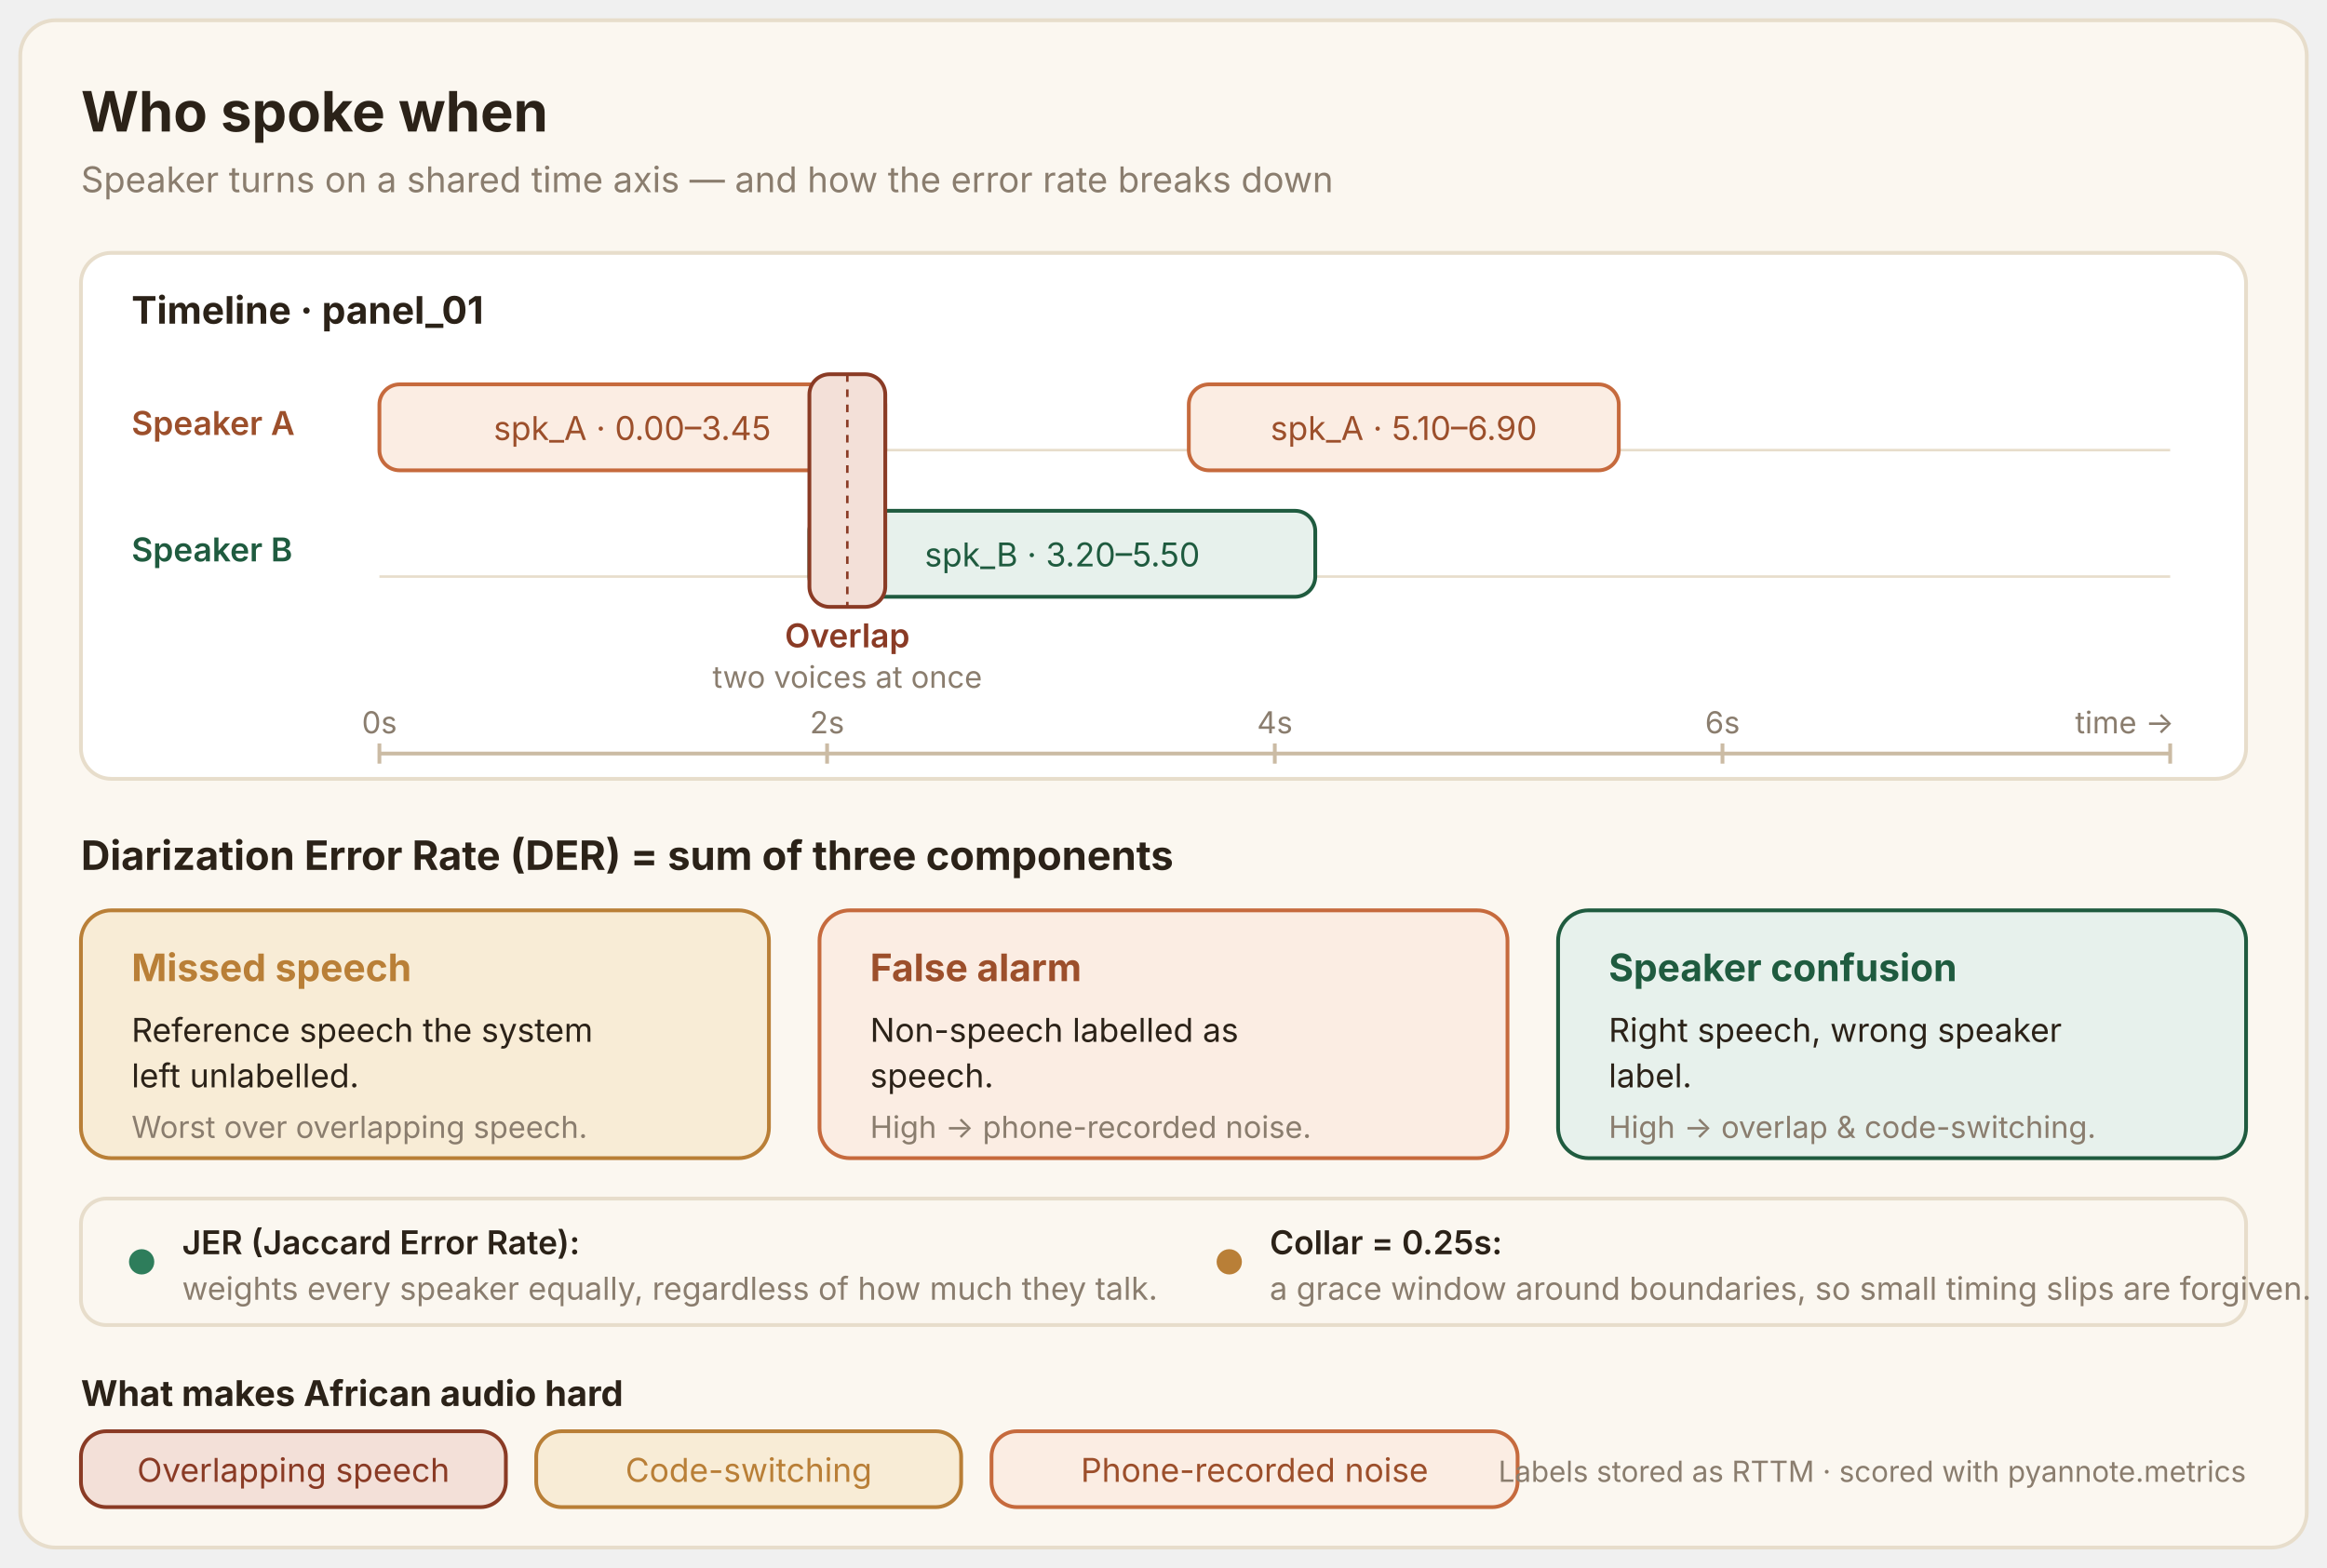
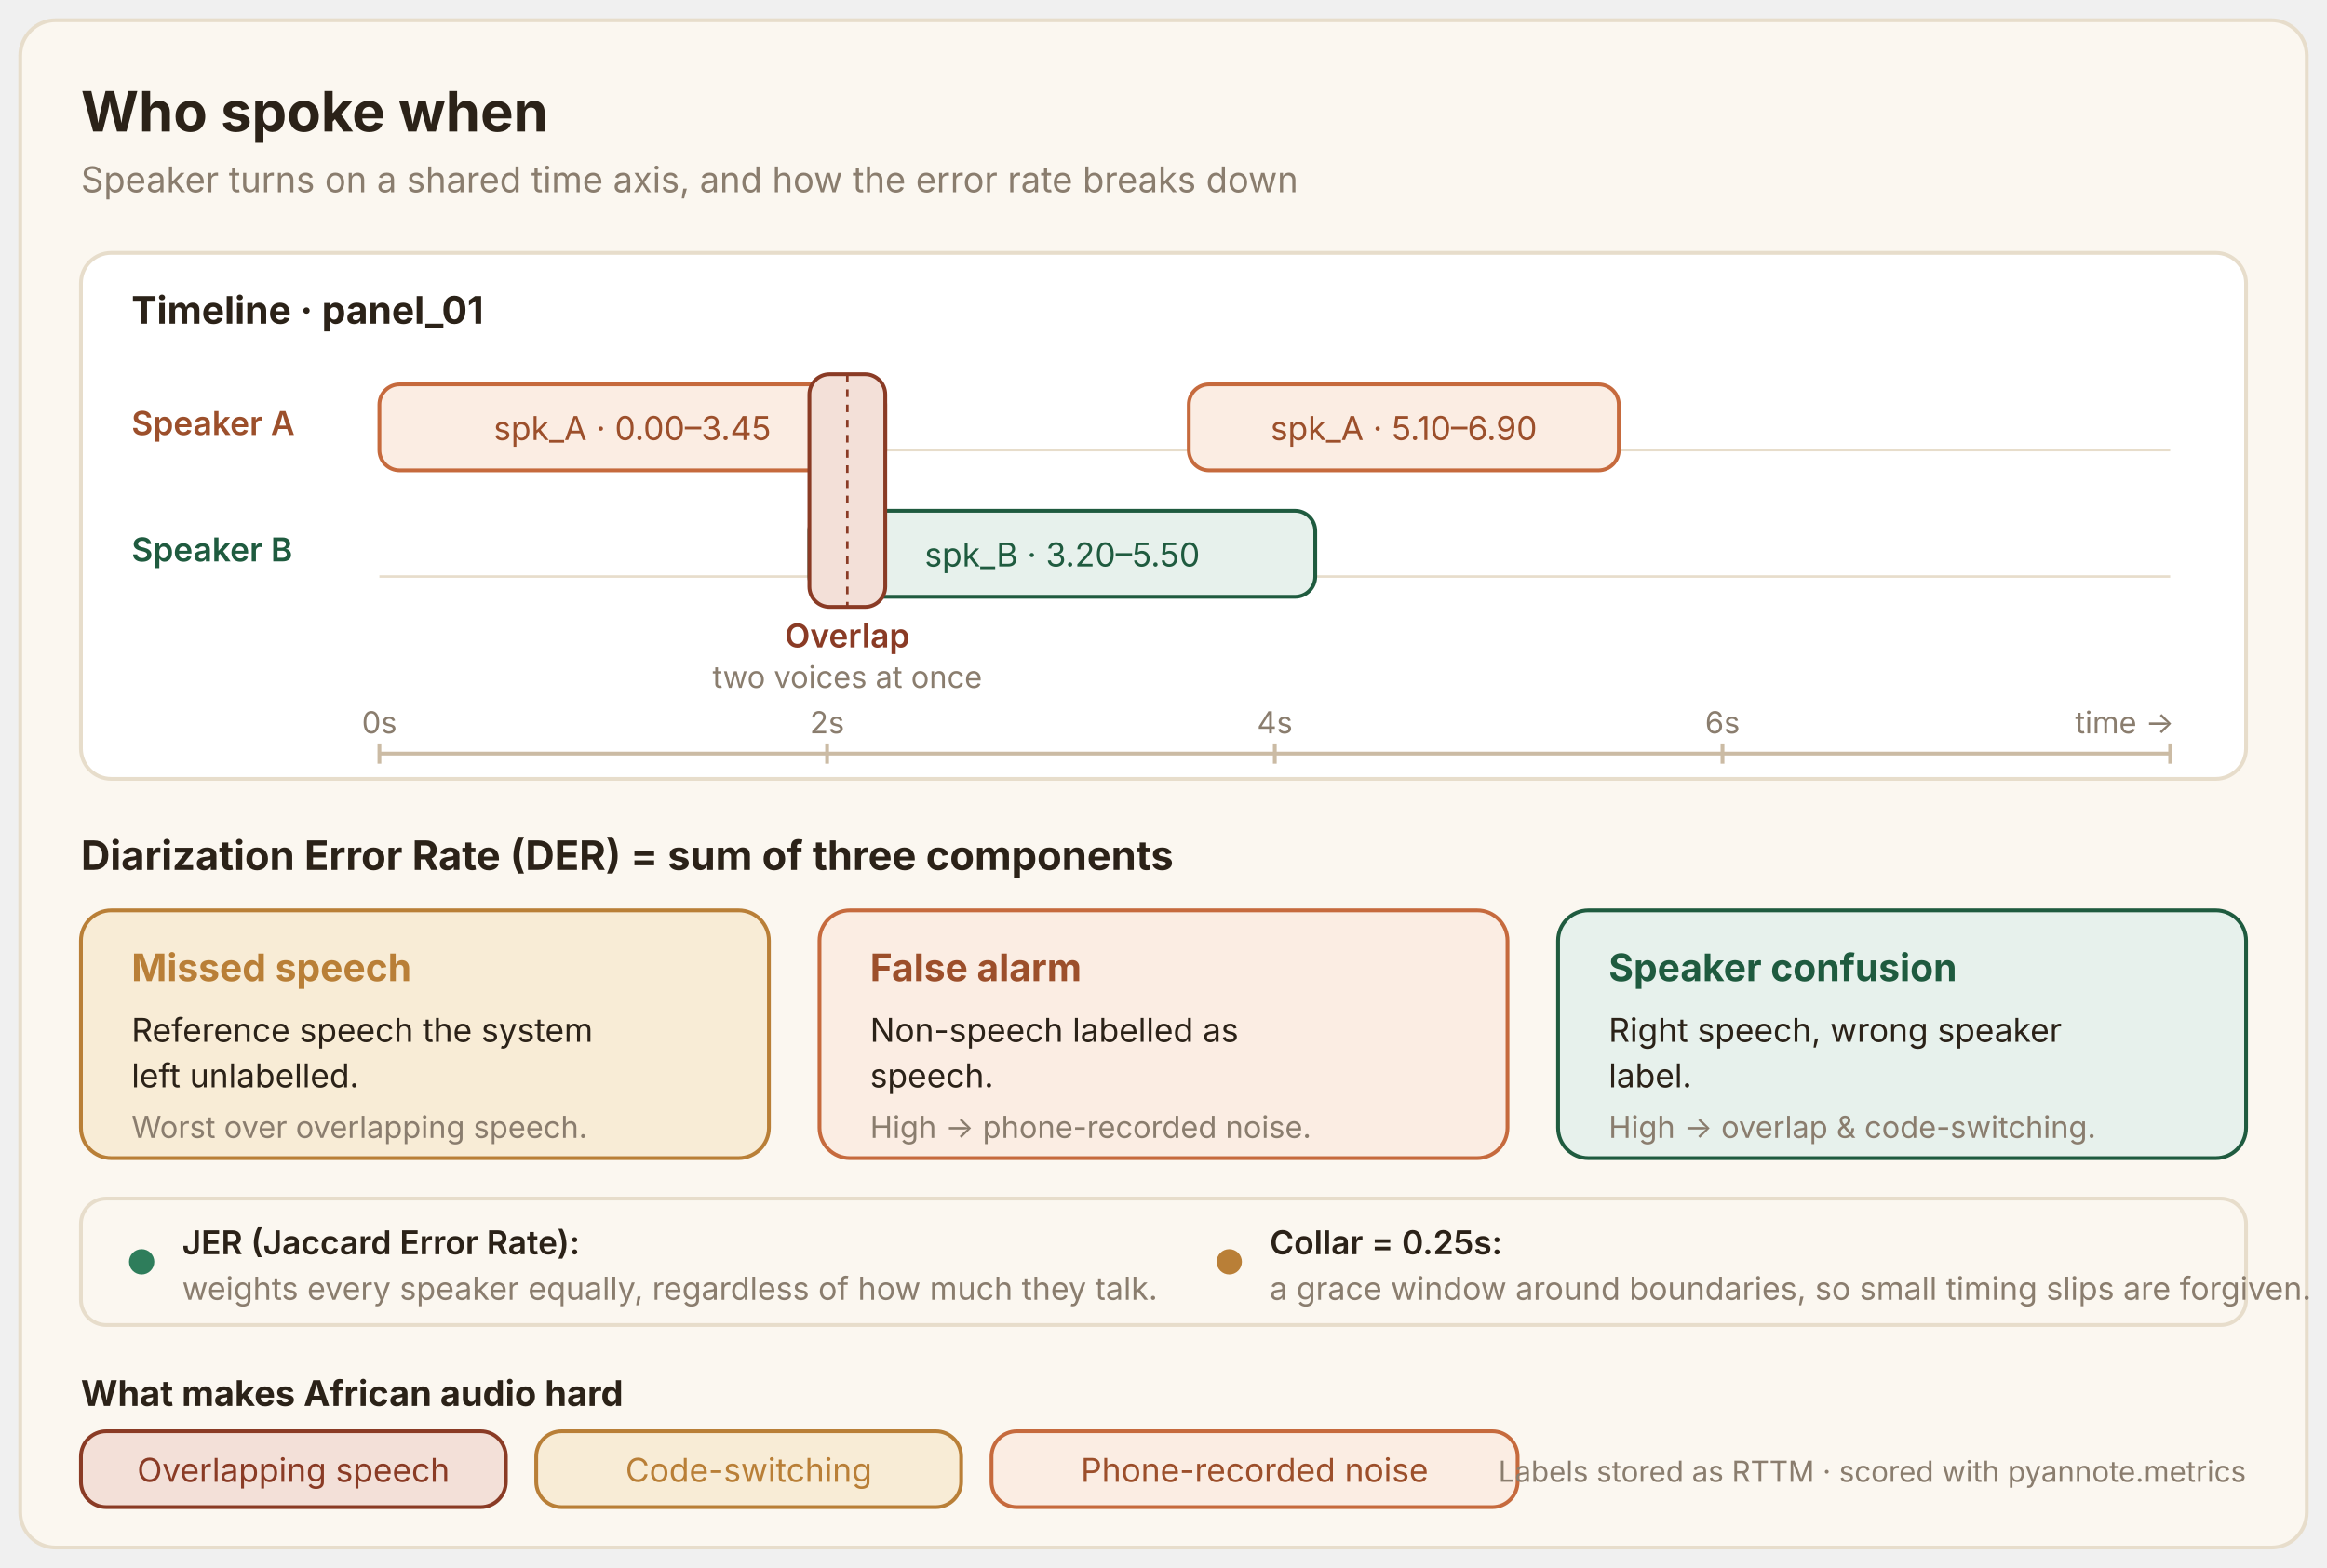
<svg xmlns="http://www.w3.org/2000/svg" viewBox="0 0 920 620" width="100%" font-family="Inter,'Segoe UI',Roboto,system-ui,sans-serif" role="img" aria-labelledby="diagTitle">
  <rect x="8" y="8" width="904" height="604" rx="14" fill="#FBF7F0" stroke="#E7DDCB" stroke-width="1.5" />
  <text x="32" y="52" font-size="22" font-weight="700" fill="#2B2218">Who spoke when</text>
-   <text x="32" y="76" font-size="14" fill="#8A7D6E">Speaker turns on a shared time axis — and how the error rate breaks down</text>
+   <text x="32" y="76" font-size="14" fill="#8A7D6E">Speaker turns on a shared time axis, and how the error rate breaks down</text>
  <rect x="32" y="100" width="856" height="208" rx="12" fill="#FFFFFF" stroke="#E7DDCB" stroke-width="1.5" />
  <text x="52" y="128" font-size="15" font-weight="700" fill="#2B2218">Timeline · panel_01</text>
  <text x="52" y="172" font-size="13" font-weight="600" fill="#9C4F2B">Speaker A</text>
  <text x="52" y="222" font-size="13" font-weight="600" fill="#1F5B3F">Speaker B</text>
  <line x1="150" y1="178" x2="858" y2="178" stroke="#E7DDCB" stroke-width="1" />
  <line x1="150" y1="228" x2="858" y2="228" stroke="#E7DDCB" stroke-width="1" />
  <rect x="150" y="152" width="200" height="34" rx="8" fill="#FBEDE3" stroke="#C66A3D" stroke-width="1.5" />
  <text x="250" y="174" font-size="13" fill="#9C4F2B" text-anchor="middle">spk_A · 0.00–3.45</text>
  <rect x="470" y="152" width="170" height="34" rx="8" fill="#FBEDE3" stroke="#C66A3D" stroke-width="1.5" />
  <text x="555" y="174" font-size="13" fill="#9C4F2B" text-anchor="middle">spk_A · 5.10–6.90</text>
  <rect x="320" y="202" width="200" height="34" rx="8" fill="#E7F1EC" stroke="#1F5B3F" stroke-width="1.5" />
  <text x="420" y="224" font-size="13" fill="#1F5B3F" text-anchor="middle">spk_B · 3.20–5.50</text>
  <rect x="320" y="148" width="30" height="92" rx="8" fill="#F3E0D8" stroke="#8A3B25" stroke-width="1.5" />
  <line x1="335" y1="148" x2="335" y2="240" stroke="#8A3B25" stroke-width="1" stroke-dasharray="3 3" />
  <text x="335" y="256" font-size="13" font-weight="600" fill="#8A3B25" text-anchor="middle">Overlap</text>
  <text x="335" y="272" font-size="12" fill="#8A7D6E" text-anchor="middle">two voices at once</text>
  <line x1="150" y1="298" x2="858" y2="298" stroke="#CBBBA4" stroke-width="1.5" />
  <g font-size="12" fill="#8A7D6E" text-anchor="middle">
    <line x1="150" y1="294" x2="150" y2="302" stroke="#CBBBA4" stroke-width="1.5" />
    <text x="150" y="290">0s</text>
    <line x1="327" y1="294" x2="327" y2="302" stroke="#CBBBA4" stroke-width="1.5" />
    <text x="327" y="290">2s</text>
    <line x1="504" y1="294" x2="504" y2="302" stroke="#CBBBA4" stroke-width="1.5" />
    <text x="504" y="290">4s</text>
    <line x1="681" y1="294" x2="681" y2="302" stroke="#CBBBA4" stroke-width="1.5" />
    <text x="681" y="290">6s</text>
    <line x1="858" y1="294" x2="858" y2="302" stroke="#CBBBA4" stroke-width="1.5" />
    <text x="840" y="290">time →</text>
  </g>
  <text x="32" y="344" font-size="16" font-weight="700" fill="#2B2218">Diarization Error Rate (DER) = sum of three components</text>
  <rect x="32" y="360" width="272" height="98" rx="12" fill="#F8ECD6" stroke="#B97F37" stroke-width="1.5" />
  <text x="52" y="388" font-size="15" font-weight="700" fill="#B97F37">Missed speech</text>
  <text x="52" y="412" font-size="13" fill="#2B2218">Reference speech the system</text>
  <text x="52" y="430" font-size="13" fill="#2B2218">left unlabelled.</text>
  <text x="52" y="450" font-size="12" fill="#8A7D6E">Worst over overlapping speech.</text>
  <rect x="324" y="360" width="272" height="98" rx="12" fill="#FBEDE3" stroke="#C66A3D" stroke-width="1.5" />
  <text x="344" y="388" font-size="15" font-weight="700" fill="#9C4F2B">False alarm</text>
  <text x="344" y="412" font-size="13" fill="#2B2218">Non-speech labelled as</text>
  <text x="344" y="430" font-size="13" fill="#2B2218">speech.</text>
  <text x="344" y="450" font-size="12" fill="#8A7D6E">High → phone-recorded noise.</text>
  <rect x="616" y="360" width="272" height="98" rx="12" fill="#E7F1EC" stroke="#1F5B3F" stroke-width="1.5" />
  <text x="636" y="388" font-size="15" font-weight="700" fill="#1F5B3F">Speaker confusion</text>
  <text x="636" y="412" font-size="13" fill="#2B2218">Right speech, wrong speaker</text>
  <text x="636" y="430" font-size="13" fill="#2B2218">label.</text>
  <text x="636" y="450" font-size="12" fill="#8A7D6E">High → overlap &amp; code-switching.</text>
  <rect x="32" y="474" width="856" height="50" rx="10" fill="#FBF7F0" stroke="#E7DDCB" stroke-width="1.5" />
  <circle cx="56" cy="499" r="5" fill="#2E7D5B" />
  <text x="72" y="496" font-size="13" font-weight="600" fill="#2B2218">JER (Jaccard Error Rate):</text>
  <text x="72" y="514" font-size="12.5" fill="#8A7D6E">weights every speaker equally, regardless of how much they talk.</text>
  <circle cx="486" cy="499" r="5" fill="#B97F37" />
  <text x="502" y="496" font-size="13" font-weight="600" fill="#2B2218">Collar = 0.25s:</text>
  <text x="502" y="514" font-size="12.5" fill="#8A7D6E">a grace window around boundaries, so small timing slips are forgiven.</text>
  <text x="32" y="556" font-size="14" font-weight="700" fill="#2B2218">What makes African audio hard</text>
  <g font-size="13">
    <rect x="32" y="566" width="168" height="30" rx="10" fill="#F3E0D8" stroke="#8A3B25" stroke-width="1.5" />
    <text x="116" y="586" fill="#8A3B25" text-anchor="middle">Overlapping speech</text>
    <rect x="212" y="566" width="168" height="30" rx="10" fill="#F8ECD6" stroke="#B97F37" stroke-width="1.5" />
    <text x="296" y="586" fill="#B97F37" text-anchor="middle">Code-switching</text>
    <rect x="392" y="566" width="208" height="30" rx="10" fill="#FBEDE3" stroke="#C66A3D" stroke-width="1.5" />
    <text x="496" y="586" fill="#9C4F2B" text-anchor="middle">Phone-recorded noise</text>
  </g>
  <text x="888" y="586" font-size="11.5" fill="#8A7D6E" text-anchor="end">Labels stored as RTTM · scored with pyannote.metrics</text>
</svg>
